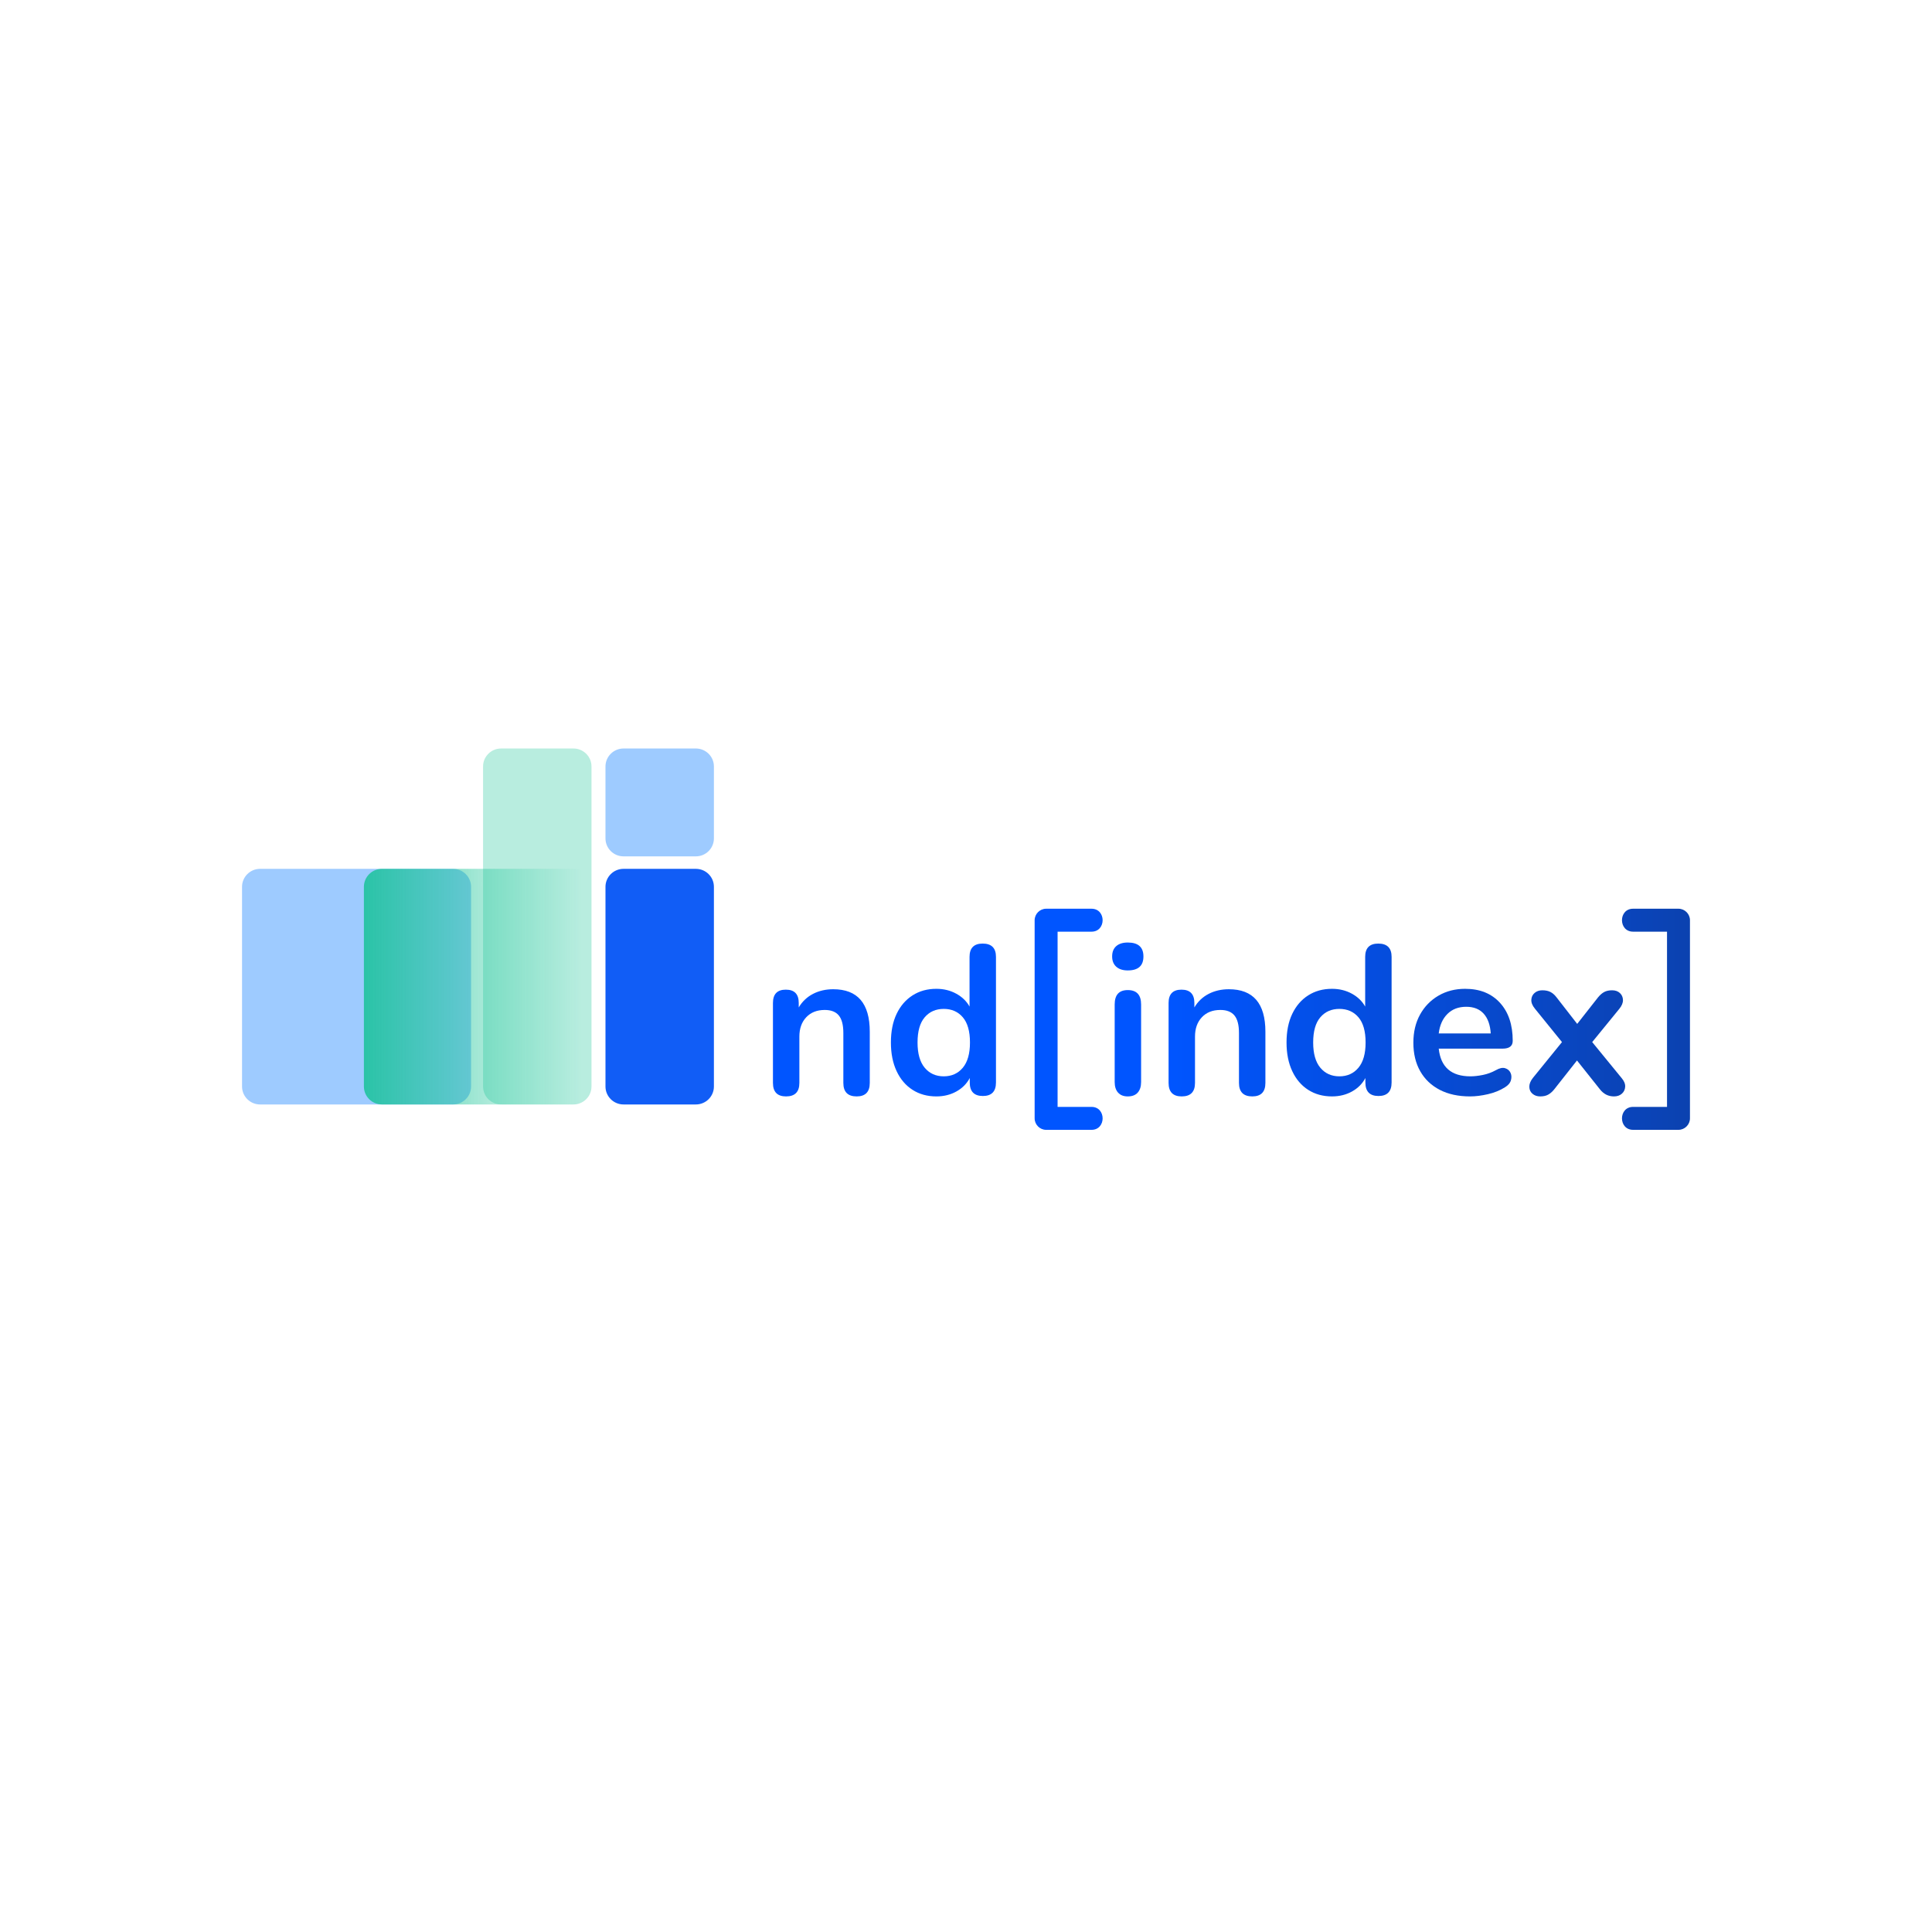
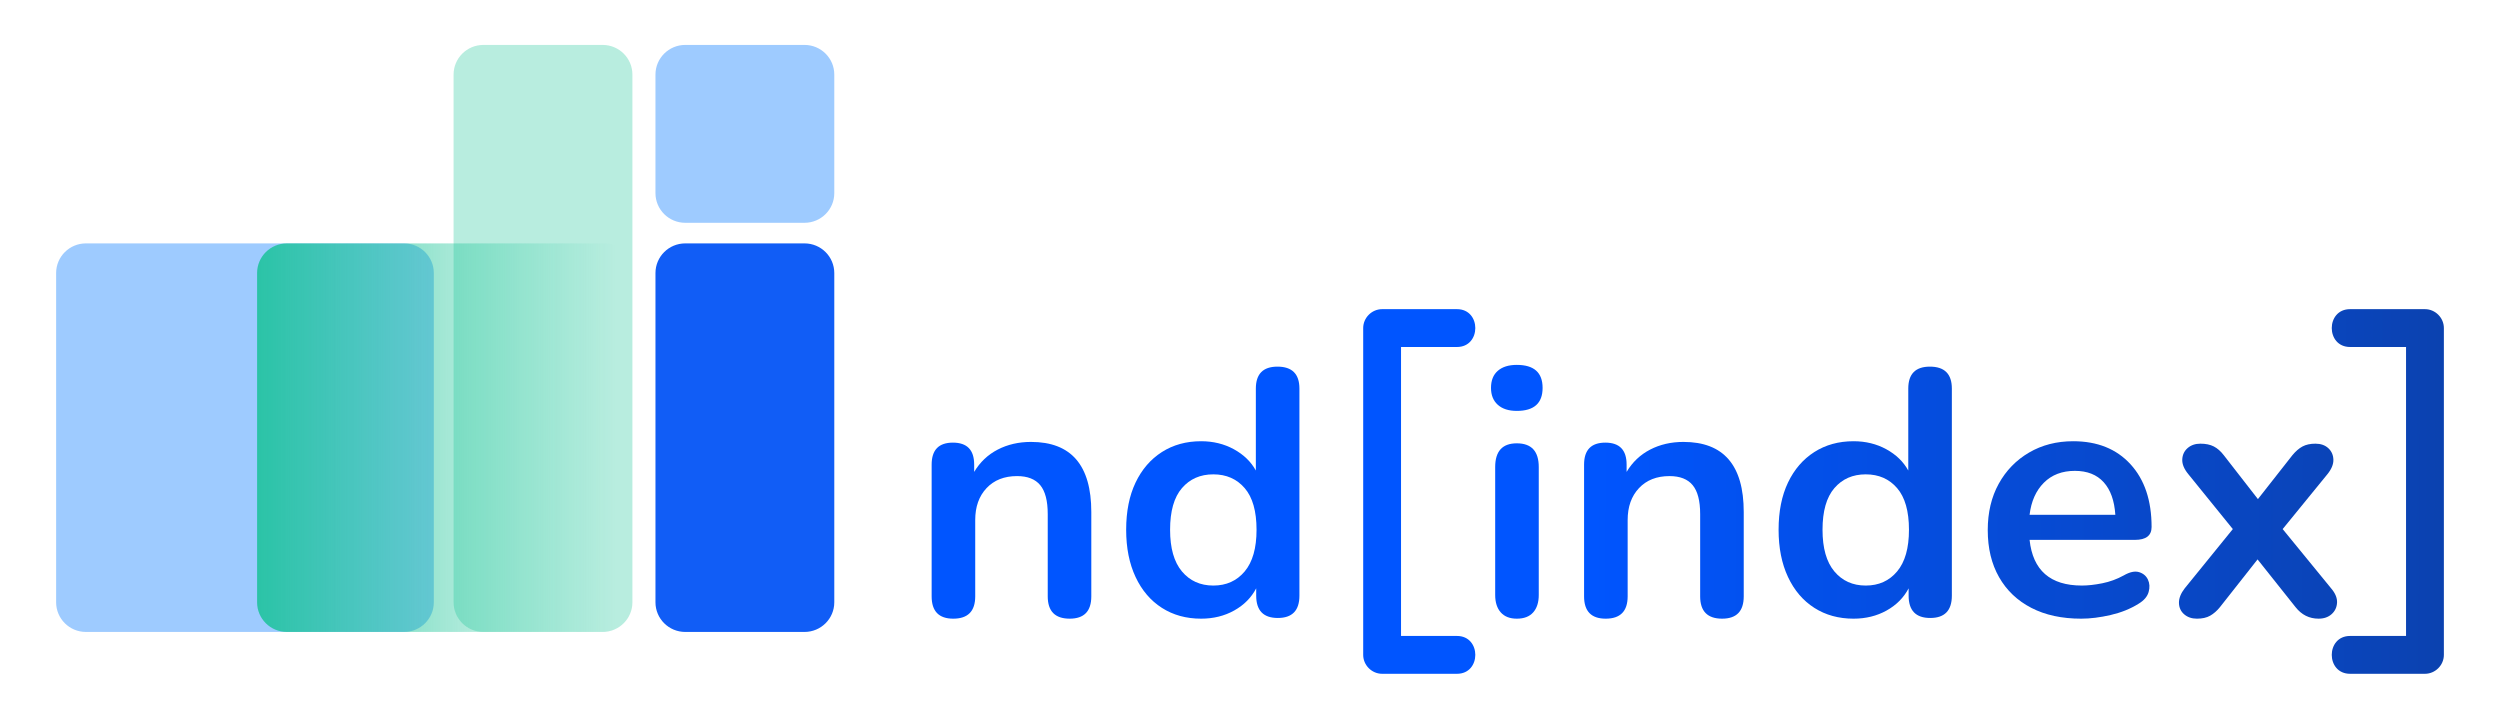
- <svg xmlns="http://www.w3.org/2000/svg" version="1.1" id="Layer_1" x="0px" y="0px" width="720px" height="720px" viewBox="0 0 720 720" enable-background="new 0 0 720 720" xml:space="preserve">
+ <svg xmlns="http://www.w3.org/2000/svg" version="1.1" id="Layer_1" x="0px" y="0px" width="720px" height="206.99px" viewBox="0 0 720 206.99" enable-background="new 0 0 720 206.99" xml:space="preserve">
  <g>
-     <linearGradient id="SVGID_1_" gradientUnits="userSpaceOnUse" x1="298.184" y1="388.608" x2="618.184" y2="390.608">
+     <linearGradient id="SVGID_1_" gradientUnits="userSpaceOnUse" x1="281.221" y1="152.697" x2="689.032" y2="155.246">
      <stop offset="0.385" style="stop-color:#0055FF" />
      <stop offset="1" style="stop-color:#0C41AC" />
    </linearGradient>
-     <path fill="url(#SVGID_1_)" d="M292.941,408.601c-3.257,0-4.885-1.68-4.885-5.042v-29.778c0-3.31,1.602-4.964,4.806-4.964   c3.203,0,4.805,1.654,4.805,4.964v1.654c1.312-2.206,3.085-3.887,5.318-5.043c2.232-1.154,4.739-1.733,7.523-1.733   c9.086,0,13.629,5.279,13.629,15.835v19.065c0,3.362-1.628,5.042-4.884,5.042c-3.309,0-4.963-1.68-4.963-5.042v-18.592   c0-2.993-0.565-5.172-1.694-6.538c-1.13-1.366-2.875-2.048-5.239-2.048c-2.889,0-5.187,0.906-6.894,2.718   c-1.707,1.812-2.56,4.214-2.56,7.208v17.253C297.903,406.922,296.249,408.601,292.941,408.601z" />
-     <linearGradient id="SVGID_2_" gradientUnits="userSpaceOnUse" x1="298.239" y1="379.752" x2="618.239" y2="381.752">
+     <path fill="url(#SVGID_1_)" d="M274.539,178.177c-4.151,0-6.225-2.14-6.225-6.425v-37.95c0-4.218,2.041-6.326,6.125-6.326   c4.082,0,6.124,2.108,6.124,6.326v2.108c1.673-2.811,3.931-4.953,6.777-6.427c2.844-1.47,6.04-2.209,9.587-2.209   c11.579,0,17.369,6.728,17.369,20.18v24.297c0,4.285-2.075,6.425-6.224,6.425c-4.216,0-6.325-2.14-6.325-6.425v-23.694   c0-3.815-0.721-6.592-2.159-8.333c-1.44-1.741-3.664-2.61-6.676-2.61c-3.681,0-6.611,1.155-8.785,3.464   c-2.175,2.309-3.263,5.371-3.263,9.186v21.988C280.864,176.036,278.755,178.177,274.539,178.177z" />
+     <linearGradient id="SVGID_2_" gradientUnits="userSpaceOnUse" x1="281.291" y1="141.411" x2="689.103" y2="143.96">
      <stop offset="0.385" style="stop-color:#0055FF" />
      <stop offset="1" style="stop-color:#0C41AC" />
    </linearGradient>
-     <path fill="url(#SVGID_2_)" d="M348.952,408.601c-3.362,0-6.316-0.813-8.863-2.442c-2.548-1.628-4.53-3.951-5.948-6.972   c-1.418-3.02-2.127-6.579-2.127-10.675c0-4.148,0.709-7.706,2.127-10.674c1.419-2.967,3.4-5.265,5.948-6.894   c2.547-1.626,5.501-2.442,8.863-2.442c2.73,0,5.199,0.605,7.405,1.812c2.206,1.21,3.861,2.811,4.964,4.807v-18.513   c0-3.309,1.627-4.963,4.884-4.963c3.309,0,4.963,1.654,4.963,4.963v46.795c0,3.362-1.628,5.042-4.884,5.042   c-3.257,0-4.884-1.68-4.884-5.042v-1.654c-1.103,2.1-2.758,3.769-4.964,5.002C354.23,407.984,351.736,408.601,348.952,408.601z    M351.71,401.118c2.941,0,5.304-1.063,7.09-3.19c1.785-2.127,2.679-5.265,2.679-9.415c0-4.2-0.894-7.339-2.679-9.414   c-1.786-2.075-4.149-3.112-7.09-3.112c-2.942,0-5.305,1.037-7.09,3.112c-1.786,2.075-2.678,5.213-2.678,9.414   c0,4.15,0.893,7.288,2.678,9.415C346.404,400.054,348.767,401.118,351.71,401.118z" />
+     <path fill="url(#SVGID_2_)" d="M345.921,178.177c-4.285,0-8.049-1.036-11.295-3.112c-3.247-2.074-5.773-5.036-7.58-8.885   c-1.807-3.849-2.711-8.384-2.711-13.605c0-5.287,0.904-9.82,2.711-13.603c1.808-3.781,4.333-6.71,7.58-8.786   c3.246-2.072,7.01-3.112,11.295-3.112c3.479,0,6.626,0.771,9.437,2.309c2.811,1.542,4.92,3.582,6.326,6.126v-23.594   c0-4.216,2.073-6.325,6.224-6.325c4.216,0,6.325,2.108,6.325,6.325v59.636c0,4.285-2.075,6.425-6.224,6.425   c-4.151,0-6.224-2.141-6.224-6.425v-2.108c-1.405,2.676-3.515,4.803-6.326,6.375C352.647,177.39,349.468,178.177,345.921,178.177z    M349.435,168.64c3.748,0,6.759-1.355,9.035-4.066c2.275-2.711,3.414-6.71,3.414-11.999c0-5.353-1.139-9.353-3.414-11.997   c-2.276-2.644-5.288-3.965-9.035-3.965c-3.749,0-6.761,1.321-9.036,3.965c-2.276,2.644-3.413,6.644-3.413,11.997   c0,5.288,1.137,9.288,3.413,11.999C342.673,167.284,345.685,168.64,349.435,168.64z" />
    <g>
-       <linearGradient id="SVGID_3_" gradientUnits="userSpaceOnUse" x1="312.242" y1="379.25" x2="632.242" y2="381.25">
+       <linearGradient id="SVGID_3_" gradientUnits="userSpaceOnUse" x1="299.137" y1="140.772" x2="706.948" y2="143.321">
        <stop offset="0.385" style="stop-color:#0055FF" />
        <stop offset="1" style="stop-color:#0C41AC" />
      </linearGradient>
-       <path fill="url(#SVGID_3_)" d="M420.292,361.649c-1.839,0-3.269-0.459-4.293-1.379c-1.024-0.919-1.536-2.192-1.536-3.821    c0-1.681,0.512-2.967,1.536-3.86s2.455-1.339,4.293-1.339c3.887,0,5.831,1.733,5.831,5.199S424.179,361.649,420.292,361.649z     M420.292,408.601c-1.576,0-2.784-0.473-3.624-1.418c-0.84-0.945-1.26-2.258-1.26-3.939v-28.912c0-3.572,1.628-5.358,4.884-5.358    c3.31,0,4.964,1.786,4.964,5.358v28.912c0,1.681-0.422,2.993-1.26,3.939C423.155,408.129,421.92,408.601,420.292,408.601z" />
-       <linearGradient id="SVGID_4_" gradientUnits="userSpaceOnUse" x1="312.189" y1="387.774" x2="632.189" y2="389.774">
+       <path fill="url(#SVGID_3_)" d="M436.837,118.34c-2.343,0-4.166-0.584-5.471-1.757c-1.305-1.171-1.958-2.793-1.958-4.869    c0-2.142,0.653-3.781,1.958-4.919s3.128-1.707,5.471-1.707c4.953,0,7.431,2.209,7.431,6.626S441.791,118.34,436.837,118.34z     M436.837,178.177c-2.008,0-3.548-0.602-4.618-1.807c-1.07-1.205-1.606-2.877-1.606-5.02v-36.845c0-4.552,2.074-6.828,6.224-6.828    c4.218,0,6.326,2.277,6.326,6.828v36.845c0,2.142-0.538,3.815-1.606,5.02C440.485,177.575,438.911,178.177,436.837,178.177z" />
+       <linearGradient id="SVGID_4_" gradientUnits="userSpaceOnUse" x1="299.069" y1="151.635" x2="706.881" y2="154.184">
        <stop offset="0.385" style="stop-color:#0055FF" />
        <stop offset="1" style="stop-color:#0C41AC" />
      </linearGradient>
-       <path fill="url(#SVGID_4_)" d="M440.38,408.601c-3.257,0-4.884-1.68-4.884-5.042v-29.778c0-3.31,1.602-4.964,4.805-4.964    c3.203,0,4.807,1.654,4.807,4.964v1.654c1.311-2.206,3.083-3.887,5.317-5.043c2.231-1.154,4.739-1.733,7.523-1.733    c9.086,0,13.629,5.279,13.629,15.835v19.065c0,3.362-1.629,5.042-4.884,5.042c-3.31,0-4.964-1.68-4.964-5.042v-18.592    c0-2.993-0.564-5.172-1.694-6.538s-2.875-2.048-5.239-2.048c-2.889,0-5.186,0.906-6.893,2.718c-1.708,1.812-2.56,4.214-2.56,7.208    v17.253C445.344,406.922,443.69,408.601,440.38,408.601z" />
-       <linearGradient id="SVGID_5_" gradientUnits="userSpaceOnUse" x1="312.244" y1="378.918" x2="632.244" y2="380.918">
+       <path fill="url(#SVGID_4_)" d="M462.437,178.177c-4.15,0-6.224-2.14-6.224-6.425v-37.95c0-4.218,2.042-6.326,6.124-6.326    s6.126,2.108,6.126,6.326v2.108c1.671-2.811,3.93-4.953,6.776-6.427c2.843-1.47,6.04-2.209,9.587-2.209    c11.579,0,17.37,6.728,17.37,20.18v24.297c0,4.285-2.076,6.425-6.224,6.425c-4.218,0-6.326-2.14-6.326-6.425v-23.694    c0-3.815-0.719-6.592-2.158-8.333s-3.664-2.61-6.676-2.61c-3.682,0-6.61,1.155-8.784,3.464c-2.176,2.309-3.263,5.371-3.263,9.186    v21.988C468.764,176.036,466.655,178.177,462.437,178.177z" />
+       <linearGradient id="SVGID_5_" gradientUnits="userSpaceOnUse" x1="299.14" y1="140.348" x2="706.951" y2="142.897">
        <stop offset="0.385" style="stop-color:#0055FF" />
        <stop offset="1" style="stop-color:#0C41AC" />
      </linearGradient>
-       <path fill="url(#SVGID_5_)" d="M496.393,408.601c-3.362,0-6.316-0.813-8.864-2.442c-2.548-1.628-4.53-3.951-5.948-6.972    s-2.127-6.579-2.127-10.675c0-4.148,0.709-7.706,2.127-10.674c1.418-2.967,3.4-5.265,5.948-6.894    c2.548-1.626,5.502-2.442,8.864-2.442c2.73,0,5.199,0.605,7.405,1.812c2.206,1.21,3.86,2.811,4.963,4.807v-18.513    c0-3.309,1.628-4.963,4.885-4.963c3.309,0,4.963,1.654,4.963,4.963v46.795c0,3.362-1.629,5.042-4.884,5.042    c-3.258,0-4.885-1.68-4.885-5.042v-1.654c-1.103,2.1-2.757,3.769-4.963,5.002C501.671,407.984,499.176,408.601,496.393,408.601z     M499.15,401.118c2.94,0,5.305-1.063,7.09-3.19s2.678-5.265,2.678-9.415c0-4.2-0.893-7.339-2.678-9.414    c-1.785-2.075-4.15-3.112-7.09-3.112c-2.941,0-5.306,1.037-7.09,3.112c-1.786,2.075-2.678,5.213-2.678,9.414    c0,4.15,0.892,7.288,2.678,9.415C493.844,400.054,496.209,401.118,499.15,401.118z" />
-       <linearGradient id="SVGID_6_" gradientUnits="userSpaceOnUse" x1="312.193" y1="387.085" x2="632.193" y2="389.085">
+       <path fill="url(#SVGID_5_)" d="M533.821,178.177c-4.285,0-8.049-1.036-11.296-3.112c-3.247-2.074-5.773-5.036-7.58-8.885    c-1.807-3.849-2.711-8.384-2.711-13.605c0-5.287,0.904-9.82,2.711-13.603c1.807-3.781,4.333-6.71,7.58-8.786    c3.247-2.072,7.011-3.112,11.296-3.112c3.48,0,6.626,0.771,9.437,2.309c2.811,1.542,4.919,3.582,6.325,6.126v-23.594    c0-4.216,2.074-6.325,6.226-6.325c4.216,0,6.325,2.108,6.325,6.325v59.636c0,4.285-2.076,6.425-6.224,6.425    c-4.152,0-6.226-2.141-6.226-6.425v-2.108c-1.405,2.676-3.514,4.803-6.325,6.375C540.547,177.39,537.367,178.177,533.821,178.177z     M537.335,168.64c3.747,0,6.76-1.355,9.035-4.066c2.275-2.711,3.413-6.71,3.413-11.999c0-5.353-1.138-9.353-3.413-11.997    c-2.275-2.644-5.288-3.965-9.035-3.965c-3.749,0-6.762,1.321-9.035,3.965c-2.277,2.644-3.413,6.644-3.413,11.997    c0,5.288,1.137,9.288,3.413,11.999C530.573,167.284,533.586,168.64,537.335,168.64z" />
+       <linearGradient id="SVGID_6_" gradientUnits="userSpaceOnUse" x1="299.075" y1="150.756" x2="706.886" y2="153.305">
        <stop offset="0.385" style="stop-color:#0055FF" />
        <stop offset="1" style="stop-color:#0C41AC" />
      </linearGradient>
-       <path fill="url(#SVGID_6_)" d="M547.835,408.601c-4.359,0-8.114-0.813-11.265-2.442c-3.152-1.628-5.582-3.939-7.288-6.932    c-1.706-2.993-2.56-6.54-2.56-10.636c0-3.991,0.827-7.484,2.481-10.477c1.654-2.993,3.939-5.344,6.855-7.052    c2.915-1.705,6.236-2.56,9.965-2.56c5.462,0,9.781,1.733,12.958,5.201c3.178,3.466,4.767,8.193,4.767,14.179    c0,1.944-1.26,2.915-3.783,2.915h-23.79c0.734,6.882,4.673,10.321,11.816,10.321c1.365,0,2.901-0.17,4.608-0.512    c1.706-0.342,3.321-0.933,4.845-1.772c1.366-0.788,2.521-1.037,3.468-0.748c0.945,0.288,1.615,0.854,2.009,1.694    c0.394,0.84,0.445,1.772,0.158,2.797c-0.29,1.024-1.038,1.903-2.245,2.639c-1.84,1.156-3.953,2.009-6.343,2.56    C552.101,408.326,549.883,408.601,547.835,408.601z M546.417,375.199c-2.889,0-5.227,0.893-7.011,2.678    c-1.786,1.785-2.864,4.202-3.23,7.247h19.379c-0.21-3.203-1.09-5.659-2.639-7.365S549.199,375.199,546.417,375.199z" />
-       <linearGradient id="SVGID_7_" gradientUnits="userSpaceOnUse" x1="312.193" y1="387.107" x2="632.193" y2="389.107">
+       <path fill="url(#SVGID_6_)" d="M599.378,178.177c-5.556,0-10.34-1.036-14.356-3.112c-4.017-2.074-7.113-5.02-9.288-8.834    s-3.263-8.334-3.263-13.555c0-5.086,1.054-9.537,3.162-13.352s5.02-6.81,8.736-8.987c3.714-2.173,7.947-3.263,12.7-3.263    c6.961,0,12.465,2.209,16.514,6.628c4.05,4.417,6.076,10.441,6.076,18.07c0,2.478-1.606,3.714-4.821,3.714H584.52    c0.936,8.77,5.955,13.153,15.059,13.153c1.739,0,3.697-0.217,5.873-0.653c2.175-0.436,4.233-1.189,6.174-2.259    c1.741-1.004,3.213-1.321,4.419-0.954c1.205,0.368,2.058,1.088,2.56,2.158c0.502,1.07,0.567,2.259,0.201,3.564    c-0.369,1.305-1.323,2.426-2.861,3.363c-2.345,1.474-5.038,2.56-8.083,3.263C604.816,177.826,601.989,178.177,599.378,178.177z     M597.571,135.609c-3.682,0-6.662,1.138-8.935,3.413c-2.277,2.275-3.65,5.355-4.116,9.236h24.696    c-0.267-4.082-1.389-7.212-3.363-9.387C603.88,136.697,601.117,135.609,597.571,135.609z" />
+       <linearGradient id="SVGID_7_" gradientUnits="userSpaceOnUse" x1="299.075" y1="150.785" x2="706.886" y2="153.334">
        <stop offset="0.385" style="stop-color:#0055FF" />
        <stop offset="1" style="stop-color:#0C41AC" />
      </linearGradient>
-       <path fill="url(#SVGID_7_)" d="M573.989,408.601c-1.155,0-2.114-0.329-2.875-0.985c-0.761-0.656-1.155-1.509-1.182-2.56    s0.406-2.154,1.3-3.309l10.872-13.393l-10.085-12.446c-0.945-1.155-1.391-2.258-1.339-3.309s0.46-1.903,1.221-2.562    c0.761-0.656,1.72-0.985,2.875-0.985c1.208,0,2.218,0.211,3.033,0.63c0.814,0.422,1.563,1.078,2.246,1.969l7.72,9.927l7.799-9.927    c0.736-0.892,1.497-1.547,2.284-1.969c0.788-0.419,1.76-0.63,2.915-0.63c1.208,0,2.179,0.343,2.916,1.024    c0.734,0.684,1.114,1.55,1.142,2.601c0.025,1.051-0.433,2.154-1.379,3.309l-10.085,12.368l10.951,13.393    c0.945,1.103,1.39,2.179,1.339,3.23c-0.053,1.051-0.461,1.917-1.221,2.6c-0.762,0.682-1.747,1.024-2.956,1.024    c-2.1,0-3.833-0.867-5.199-2.6l-8.586-10.794l-8.508,10.794c-0.684,0.841-1.419,1.484-2.207,1.93    C576.195,408.378,575.198,408.601,573.989,408.601z" />
+       <path fill="url(#SVGID_7_)" d="M632.71,178.177c-1.472,0-2.694-0.419-3.664-1.255c-0.97-0.835-1.472-1.924-1.506-3.263    c-0.034-1.339,0.518-2.745,1.656-4.216l13.856-17.068L630.2,136.513c-1.205-1.472-1.773-2.877-1.707-4.216    c0.066-1.339,0.586-2.426,1.556-3.265c0.97-0.835,2.193-1.255,3.664-1.255c1.54,0,2.827,0.269,3.865,0.803    c1.038,0.538,1.992,1.373,2.863,2.51l9.838,12.651l9.939-12.651c0.938-1.137,1.907-1.972,2.911-2.51    c1.004-0.534,2.243-0.803,3.715-0.803c1.54,0,2.777,0.437,3.716,1.305c0.936,0.871,1.42,1.976,1.456,3.315    c0.032,1.339-0.552,2.745-1.757,4.216l-12.852,15.761l13.956,17.068c1.205,1.405,1.771,2.777,1.707,4.116    c-0.068,1.339-0.588,2.443-1.556,3.313c-0.972,0.869-2.227,1.305-3.766,1.305c-2.677,0-4.885-1.104-6.626-3.313l-10.943-13.755    l-10.842,13.755c-0.871,1.072-1.809,1.891-2.813,2.46C635.521,177.892,634.25,178.177,632.71,178.177z" />
    </g>
-     <path fill="#11C293" fill-opacity="0.3" d="M213.698,278.942h-26.941c-3.72,0-6.735,3-6.735,6.7v24.896v1.903v17.4v7.496v15.87   v1.53v1.903v21.463v1.903v1.53v23.366c0,3.7,3.016,6.7,6.735,6.7h26.941c3.72,0,6.735-2.999,6.735-6.7v-23.366v-1.53v-1.903V356.64   v-1.903v-1.53v-15.87v-7.496v-17.4v-1.903v-24.896C220.433,281.942,217.418,278.942,213.698,278.942z" />
-     <path fill="#9ECBFF" d="M168.817,323.793h-24.736h-2.205h-18.001h-6.735H96.935c-3.72,0-6.735,3-6.735,6.7v21.597v5.202v20.81   v0.787v26.012c0,3.7,3.016,6.7,6.735,6.7h20.206h6.735h18.001h2.205h24.736c3.72,0,6.735-2.999,6.735-6.7v-26.012v-0.787v-20.81   v-5.202v-21.597C175.552,326.793,172.536,323.793,168.817,323.793z" />
-     <path fill="#9ECBFF" d="M225.643,285.642c0-3.7,3.016-6.7,6.735-6.7h26.941c3.72,0,6.735,3,6.735,6.7v26.799   c0,3.7-3.015,6.7-6.735,6.7h-26.941c-3.72,0-6.735-2.999-6.735-6.7V285.642z" />
-     <path fill="#115DF6" d="M259.319,323.793h-26.941c-3.72,0-6.735,3-6.735,6.7v21.597v5.202v20.81v0.787v26.012   c0,3.7,3.016,6.7,6.735,6.7h26.941c3.72,0,6.735-2.999,6.735-6.7v-26.012v-0.787v-20.81v-5.202v-21.597   C266.054,326.793,263.039,323.793,259.319,323.793z" />
-     <linearGradient id="SVGID_8_" gradientUnits="userSpaceOnUse" x1="117.564" y1="367.697" x2="216.69" y2="367.697">
+     <path fill="#11C293" fill-opacity="0.3" d="M173.551,12.938h-34.334c-4.74,0-8.584,3.823-8.584,8.538v31.727v2.426v22.174v9.553   v20.225v1.95v2.425v27.352v2.426v1.95v29.778c0,4.716,3.843,8.538,8.584,8.538h34.334c4.74,0,8.583-3.822,8.583-8.538v-29.778   v-1.95v-2.426v-27.352v-2.425v-1.95V87.357v-9.553V55.629v-2.426V21.476C182.134,16.761,178.292,12.938,173.551,12.938z" />
+     <path fill="#9ECBFF" d="M116.354,70.097H84.831h-2.81h-22.94h-8.583h-25.75c-4.74,0-8.584,3.823-8.584,8.538v27.523v6.63v26.521   v1.003v33.151c0,4.716,3.843,8.538,8.584,8.538h25.75h8.583h22.94h2.81h31.523c4.741,0,8.583-3.822,8.583-8.538v-33.151v-1.003   v-26.521v-6.63V78.635C124.937,73.92,121.095,70.097,116.354,70.097z" />
+     <path fill="#9ECBFF" d="M188.774,21.476c0-4.715,3.843-8.538,8.584-8.538h34.333c4.741,0,8.583,3.823,8.583,8.538v34.153   c0,4.716-3.843,8.538-8.583,8.538h-34.333c-4.741,0-8.584-3.822-8.584-8.538V21.476z" />
+     <path fill="#115DF6" d="M231.692,70.097h-34.333c-4.74,0-8.584,3.823-8.584,8.538v27.523v6.63v26.521v1.003v33.151   c0,4.716,3.843,8.538,8.584,8.538h34.333c4.741,0,8.583-3.822,8.583-8.538v-33.151v-1.003v-26.521v-6.63V78.635   C240.275,73.92,236.432,70.097,231.692,70.097z" />
+     <linearGradient id="SVGID_8_" gradientUnits="userSpaceOnUse" x1="51.037" y1="126.049" x2="177.364" y2="126.049">
      <stop offset="0" style="stop-color:#11C293" />
      <stop offset="1" style="stop-color:#11C293;stop-opacity:0" />
    </linearGradient>
-     <path fill="url(#SVGID_8_)" d="M214.233,323.793h-24.736h-2.205h-18.001h-6.735h-20.206c-3.72,0-6.735,3-6.735,6.7v21.597v5.202   v20.81v0.787v26.012c0,3.7,3.016,6.7,6.735,6.7h20.206h6.735h18.001h2.205h24.736c3.72,0,6.735-2.999,6.735-6.7v-26.012v-0.787   v-20.81v-5.202v-21.597C220.968,326.793,217.953,323.793,214.233,323.793z" />
+     <path fill="url(#SVGID_8_)" d="M174.233,70.097H142.71h-2.81h-22.94h-8.583h-25.75c-4.74,0-8.584,3.823-8.584,8.538v27.523v6.63   v26.521v1.003v33.151c0,4.716,3.843,8.538,8.584,8.538h25.75h8.583h22.94h2.81h31.523c4.741,0,8.583-3.822,8.583-8.538v-33.151   v-1.003v-26.521v-6.63V78.635C182.816,73.92,178.974,70.097,174.233,70.097z" />
    <g>
      <g>
-         <linearGradient id="SVGID_9_" gradientUnits="userSpaceOnUse" x1="315.154" y1="379.337" x2="588.794" y2="381.047">
+         <linearGradient id="SVGID_9_" gradientUnits="userSpaceOnUse" x1="302.847" y1="140.882" x2="651.577" y2="143.061">
          <stop offset="0.385" style="stop-color:#0055FF" />
          <stop offset="1" style="stop-color:#0C41AC" />
        </linearGradient>
-         <path fill="url(#SVGID_9_)" d="M406.78,412.507c-5.641,0-11.283,0-16.924,0c1.425,1.425,2.85,2.85,4.276,4.276     c0-24.617,0-49.235,0-73.852c-1.425,1.425-2.85,2.85-4.276,4.276c5.641,0,11.283,0,16.924,0c5.514,0,5.514-8.551,0-8.551     c-5.641,0-11.283,0-16.924,0c-2.331,0-4.276,1.945-4.276,4.276c0,24.617,0,49.235,0,73.852c0,2.331,1.945,4.276,4.276,4.276     c5.641,0,11.283,0,16.924,0C412.295,421.058,412.295,412.507,406.78,412.507L406.78,412.507z" />
+         <path fill="url(#SVGID_9_)" d="M419.617,183.154c-7.19,0-14.379,0-21.569,0c1.816,1.816,3.633,3.633,5.449,5.449     c0-31.373,0-62.745,0-94.118c-1.816,1.816-3.633,3.633-5.449,5.449c7.19,0,14.379,0,21.569,0c7.028,0,7.028-10.898,0-10.898     c-7.19,0-14.379,0-21.569,0c-2.97,0-5.449,2.479-5.449,5.449c0,31.373,0,62.745,0,94.118c0,2.97,2.479,5.449,5.449,5.449     c7.19,0,14.379,0,21.569,0C426.645,194.052,426.645,183.154,419.617,183.154L419.617,183.154z" />
      </g>
    </g>
    <g>
      <g>
-         <linearGradient id="SVGID_10_" gradientUnits="userSpaceOnUse" x1="363.185" y1="378.27" x2="636.826" y2="379.98">
+         <linearGradient id="SVGID_10_" gradientUnits="userSpaceOnUse" x1="364.06" y1="139.522" x2="712.79" y2="141.702">
          <stop offset="0.385" style="stop-color:#0055FF" />
          <stop offset="1" style="stop-color:#0C41AC" />
        </linearGradient>
-         <path fill="url(#SVGID_10_)" d="M608.601,347.206c5.641,0,11.283,0,16.924,0c-1.425-1.425-2.85-2.85-4.276-4.276     c0,24.617,0,49.235,0,73.852c1.425-1.425,2.85-2.85,4.276-4.276c-5.641,0-11.283,0-16.924,0c-5.514,0-5.514,8.551,0,8.551     c5.641,0,11.283,0,16.924,0c2.331,0,4.276-1.945,4.276-4.276c0-24.617,0-49.235,0-73.852c0-2.331-1.945-4.276-4.276-4.276     c-5.641,0-11.283,0-16.924,0C603.086,338.655,603.086,347.206,608.601,347.206L608.601,347.206z" />
+         <path fill="url(#SVGID_10_)" d="M676.819,99.934c7.19,0,14.379,0,21.569,0c-1.816-1.816-3.633-3.633-5.449-5.449     c0,31.373,0,62.745,0,94.118c1.816-1.816,3.633-3.633,5.449-5.449c-7.19,0-14.379,0-21.569,0c-7.028,0-7.028,10.898,0,10.898     c7.19,0,14.379,0,21.569,0c2.97,0,5.449-2.479,5.449-5.449c0-31.373,0-62.745,0-94.118c0-2.97-2.479-5.449-5.449-5.449     c-7.19,0-14.379,0-21.569,0C669.791,89.036,669.791,99.934,676.819,99.934L676.819,99.934z" />
      </g>
    </g>
  </g>
</svg>
